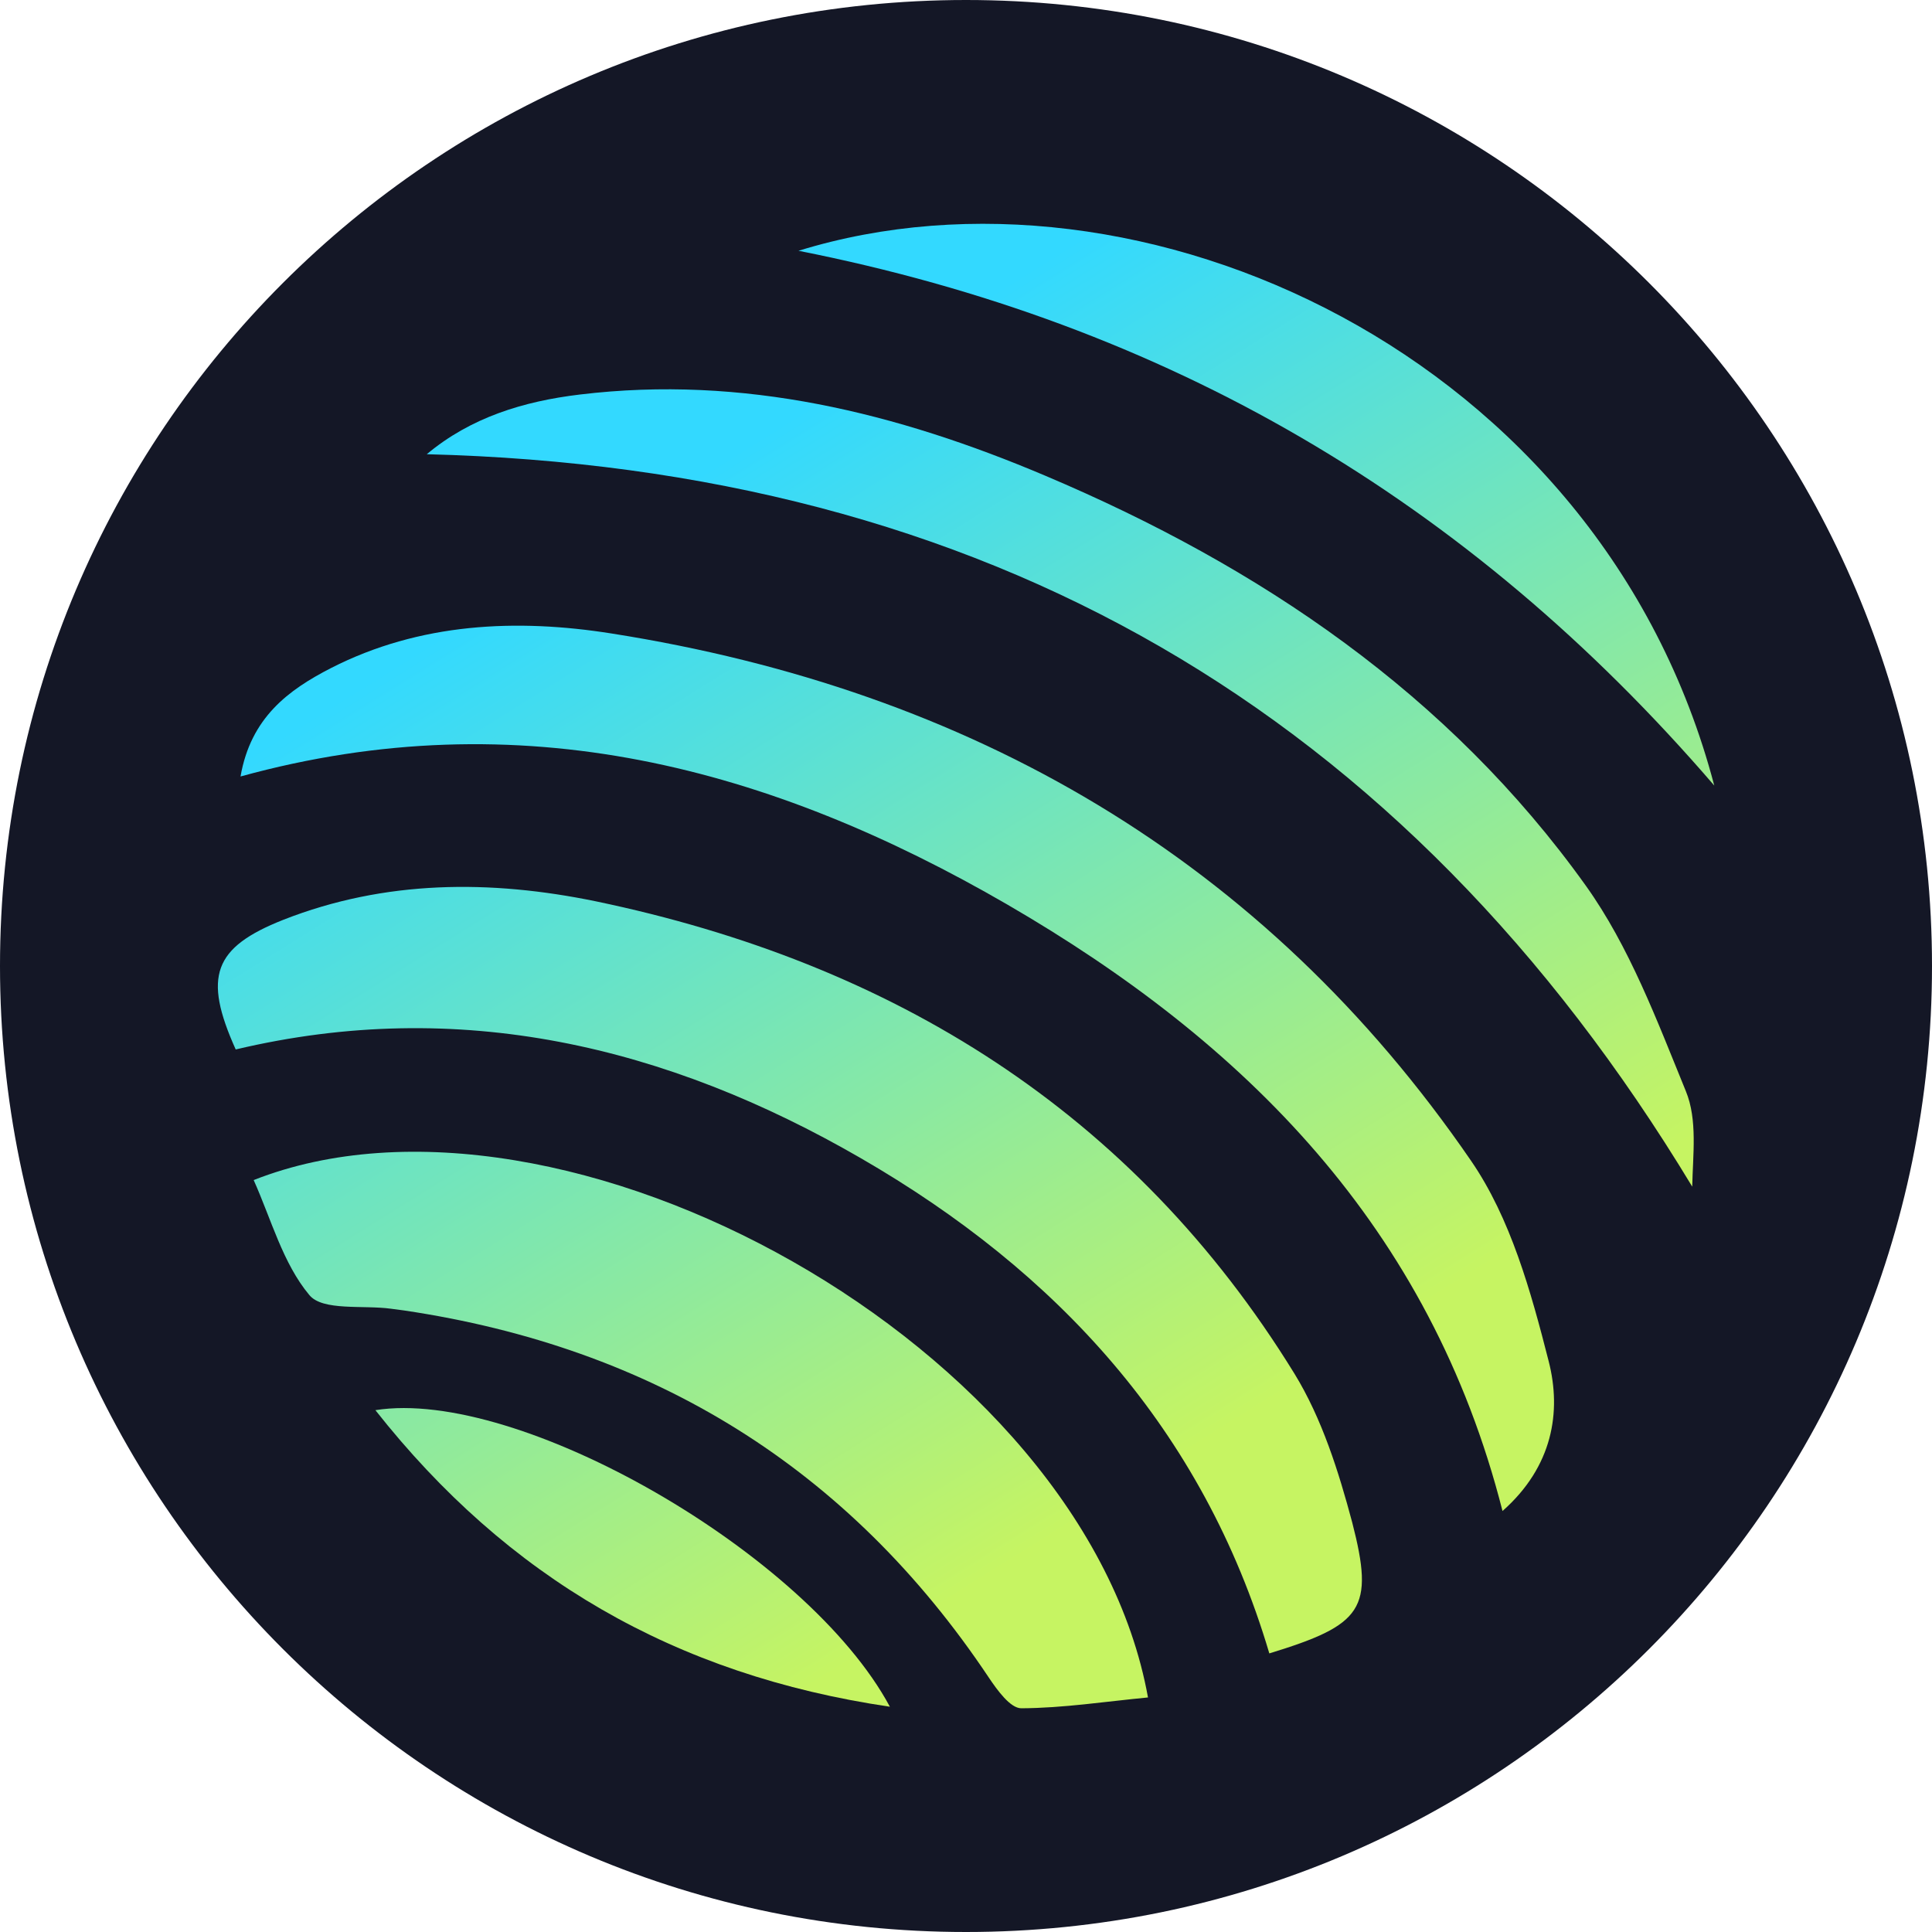
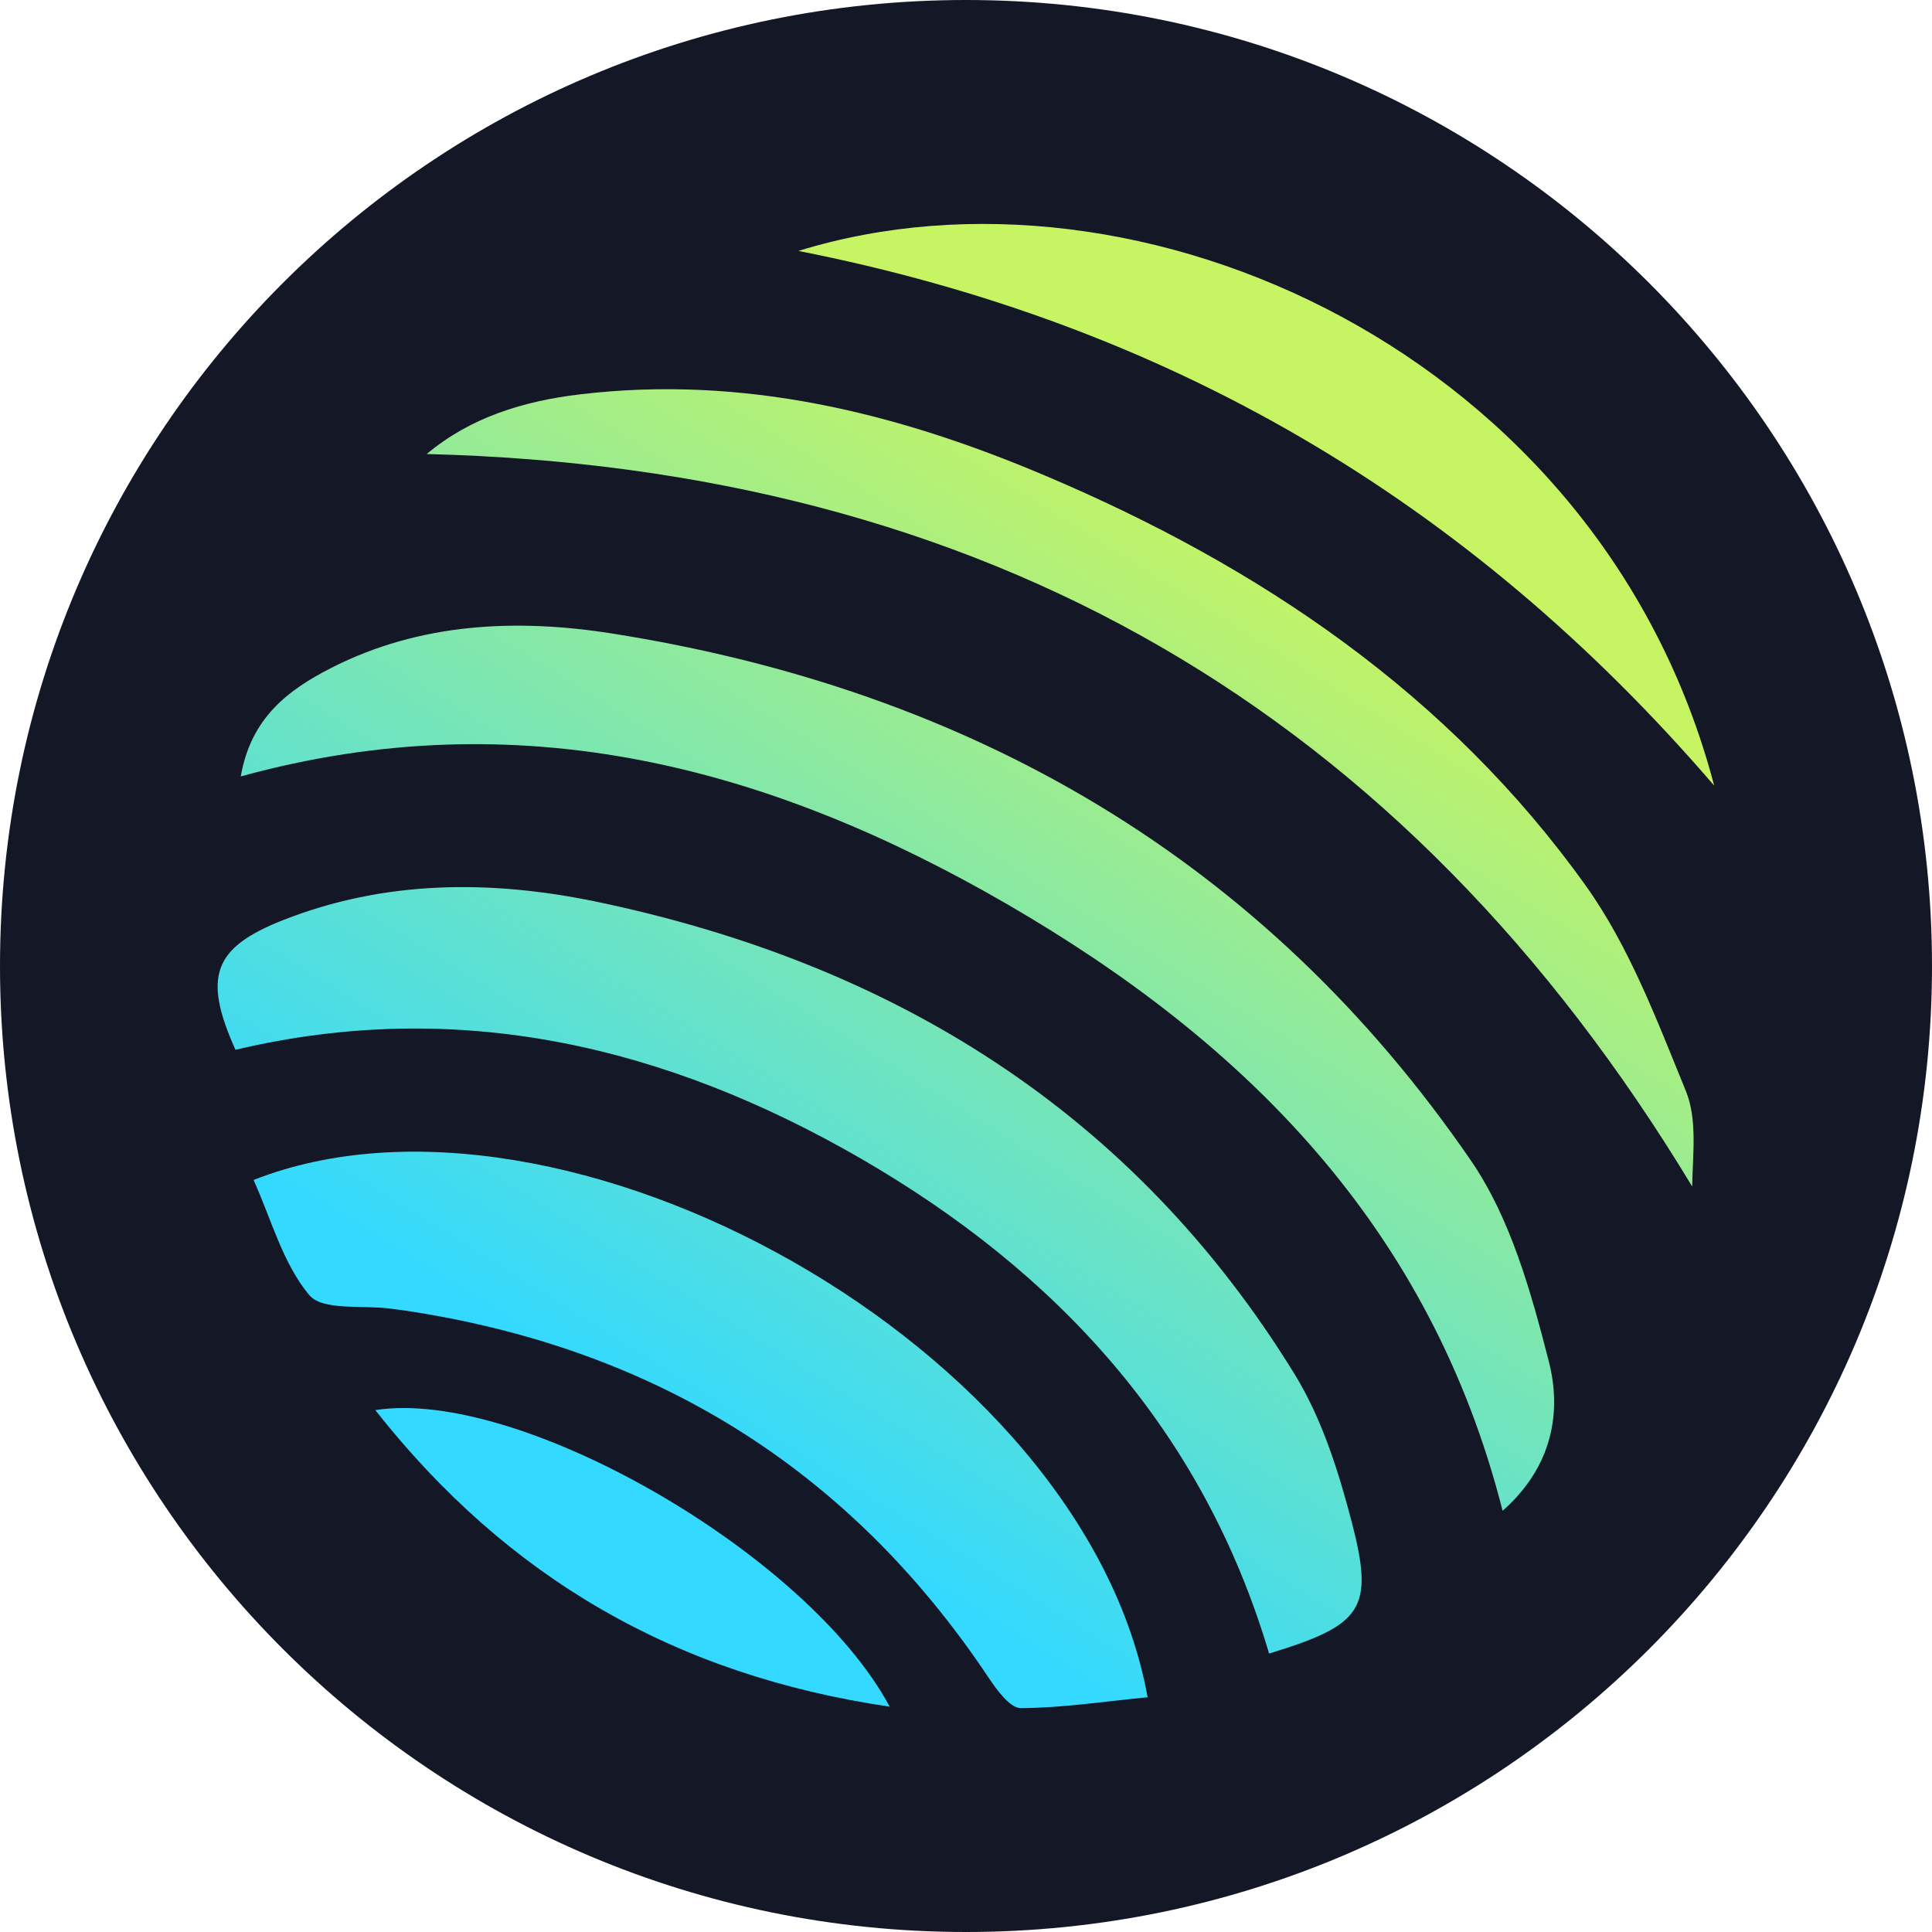
- <svg xmlns="http://www.w3.org/2000/svg">
+ <svg version="1.1" id="katman_1" x="0px" y="0px" viewBox="0 0 800 800" style="enable-background:new 0 0 800 800;" xml:space="preserve">
  <style type="text/css">
	.st0{fill:#141726;}
	.st1{fill:url(#SVGID_1_);}
	.st2{fill:url(#SVGID_2_);}
	.st3{fill:url(#SVGID_3_);}
	.st4{fill:url(#SVGID_4_);}
	.st5{fill:url(#SVGID_5_);}
	.st6{fill:url(#SVGID_6_);}
</style>
-   <circle class="st0" cx="50" cy="50" r="50" />
-   <linearGradient id="SVGID_1_" gradientUnits="userSpaceOnUse" x1="71.86" y1="83.23" x2="31.06" y2="17.79">
+   <circle class="st0" cx="400" cy="400" r="400" />
+   <linearGradient id="SVGID_1_" gradientUnits="userSpaceOnUse" x1="574.926" y1="665.873" x2="248.526" y2="142.313" gradientTransform="matrix(1 0 0 -1 0 800)">
    <stop offset="0.16" style="stop-color:#C6F462" />
    <stop offset="0.89" style="stop-color:#33D9FF" />
  </linearGradient>
-   <path class="st1" d="M67,71.1c-8.35-13.56-20.8-21.25-36.17-24.45c-5.44-1.12-10.9-1.11-16.17,0.96c-3.61,1.43-4.16,2.93-2.46,6.71  c11.55-2.74,22.3-0.19,32.36,5.63c10.14,5.86,17.7,14.03,21.14,25.63c4.83-1.48,5.45-2.29,4.29-6.78C69.29,76.18,68.43,73.43,67,71.1z" />
-   <linearGradient id="SVGID_2_" gradientUnits="userSpaceOnUse" x1="71.57" y1="83.42" x2="30.77" y2="17.97">
+   <path class="st1" d="M536,568.9c-66.8-108.5-166.4-170-289.4-195.6c-43.5-9-87.2-8.9-129.4,7.7c-28.9,11.4-33.3,23.4-19.7,53.7  c92.4-21.9,178.4-1.5,258.9,45c81.1,46.9,141.6,112.2,169.1,205c38.6-11.8,43.6-18.3,34.3-54.2C554.3,609.4,547.4,587.4,536,568.9  L536,568.9z" />
+   <linearGradient id="SVGID_2_" gradientUnits="userSpaceOnUse" x1="572.59" y1="667.33" x2="246.2" y2="143.77" gradientTransform="matrix(1 0 0 -1 0 800)">
    <stop offset="0.16" style="stop-color:#C6F462" />
    <stop offset="0.89" style="stop-color:#33D9FF" />
  </linearGradient>
-   <path class="st2" d="M76.14,60.08c-10.73-15.63-25.91-24.36-44.48-27.29c-4.91-0.78-9.93-0.56-14.53,1.79c-2.2,1.13-4.15,2.56-4.68,5.61  c14.48-3.99,27.46-0.46,39.69,6.63c12.29,7.13,21.89,16.69,25.63,31.39c2.6-2.3,3.06-5.13,2.39-7.75C79.24,66.85,78.19,63.06,76.14,60.08z" />
-   <linearGradient id="SVGID_3_" gradientUnits="userSpaceOnUse" x1="72.13" y1="83.07" x2="31.33" y2="17.63">
+   <path class="st2" d="M609.1,480.6c-85.8-125-207.3-194.9-355.8-218.3c-39.3-6.2-79.4-4.5-116.2,14.3c-17.6,9-33.2,20.5-37.4,44.9  c115.8-31.9,219.7-3.7,317.5,53c98.3,57,175.1,133.5,205,251.1c20.8-18.4,24.5-41,19.1-62C633.9,534.8,625.5,504.5,609.1,480.6  L609.1,480.6z" />
+   <linearGradient id="SVGID_3_" gradientUnits="userSpaceOnUse" x1="577.015" y1="664.567" x2="250.625" y2="141.007" gradientTransform="matrix(1 0 0 -1 0 800)">
    <stop offset="0.16" style="stop-color:#C6F462" />
    <stop offset="0.89" style="stop-color:#33D9FF" />
  </linearGradient>
-   <path class="st3" d="M13.13,61.08c0.91,2.03,1.51,4.31,2.88,5.95c0.69,0.84,2.78,0.51,4.23,0.71c0.23,0.03,0.45,0.06,0.68,0.09  c12.86,1.91,23.01,8.14,30.26,19c0.43,0.64,1.11,1.59,1.68,1.59c2.18-0.01,4.36-0.35,6.56-0.56C56.13,69.69,29.1,54.79,13.13,61.08z" />
-   <linearGradient id="SVGID_4_" gradientUnits="userSpaceOnUse" x1="71.13" y1="83.69" x2="30.33" y2="18.24">
+   <path class="st3" d="M105,488.6c7.3,16.2,12.1,34.5,23,47.6c5.5,6.7,22.2,4.1,33.8,5.7c1.8,0.2,3.6,0.5,5.4,0.7  c102.9,15.3,184.1,65.1,242.1,152c3.4,5.1,8.9,12.7,13.4,12.7c17.4-0.1,34.9-2.8,52.5-4.5C449,557.5,232.8,438.3,105,488.6  L105,488.6z" />
+   <linearGradient id="SVGID_4_" gradientUnits="userSpaceOnUse" x1="569.027" y1="669.552" x2="242.627" y2="145.992" gradientTransform="matrix(1 0 0 -1 0 800)">
    <stop offset="0.16" style="stop-color:#C6F462" />
    <stop offset="0.89" style="stop-color:#33D9FF" />
  </linearGradient>
-   <path class="st4" d="M82.08,45.84c-7.09-9.91-16.86-16.51-27.96-21.21c-7.69-3.26-15.65-5.23-24.1-4.21c-2.93,0.35-5.66,1.19-7.93,3.09  c28.86,0.73,50.58,13.23,65.5,37.91c0.03-1.64,0.28-3.46-0.33-4.94C85.76,52.81,84.34,49.0,82.08,45.84z" />
-   <linearGradient id="SVGID_5_" gradientUnits="userSpaceOnUse" x1="71.46" y1="83.49" x2="30.66" y2="18.04">
+   <path class="st4" d="M656.6,366.7C599.9,287.4,521.7,234.6,432.9,197c-61.5-26.1-125.2-41.8-192.8-33.7  c-23.4,2.8-45.3,9.5-63.4,24.7c230.9,5.8,404.6,105.8,524,303.3c0.2-13.1,2.2-27.7-2.6-39.5C686.1,422.5,674.7,392,656.6,366.7z" />
+   <linearGradient id="SVGID_5_" gradientUnits="userSpaceOnUse" x1="571.697" y1="667.892" x2="245.297" y2="144.332" gradientTransform="matrix(1 0 0 -1 0 800)">
    <stop offset="0.16" style="stop-color:#C6F462" />
    <stop offset="0.89" style="stop-color:#33D9FF" />
  </linearGradient>
-   <path class="st5" d="M88.73,40.66c-5.88-22.36-29.75-33.13-47.4-27.68C60.34,16.74,75.94,25.8,88.73,40.66z" />
-   <linearGradient id="SVGID_6_" gradientUnits="userSpaceOnUse" x1="72.38" y1="82.91" x2="31.58" y2="17.47">
+   <path class="st5" d="M709.8,325.3c-47-178.9-238-265-379.2-221.4C482.7,133.9,607.5,206.4,709.8,325.3z" />
+   <linearGradient id="SVGID_6_" gradientUnits="userSpaceOnUse" x1="579.038" y1="663.311" x2="252.648" y2="139.751" gradientTransform="matrix(1 0 0 -1 0 800)">
    <stop offset="0.16" style="stop-color:#C6F462" />
    <stop offset="0.89" style="stop-color:#33D9FF" />
  </linearGradient>
-   <path class="st6" d="M19.43,72.99c6.83,8.66,15.5,13.71,26.63,15.35C41.8,80.4,26.83,71.81,19.43,72.99z" />
+   <path class="st6" d="M155.4,583.9c54.6,69.3,124,109.7,213,122.8C334.4,643.2,214.6,574.5,155.4,583.9L155.4,583.9z" />
</svg>
